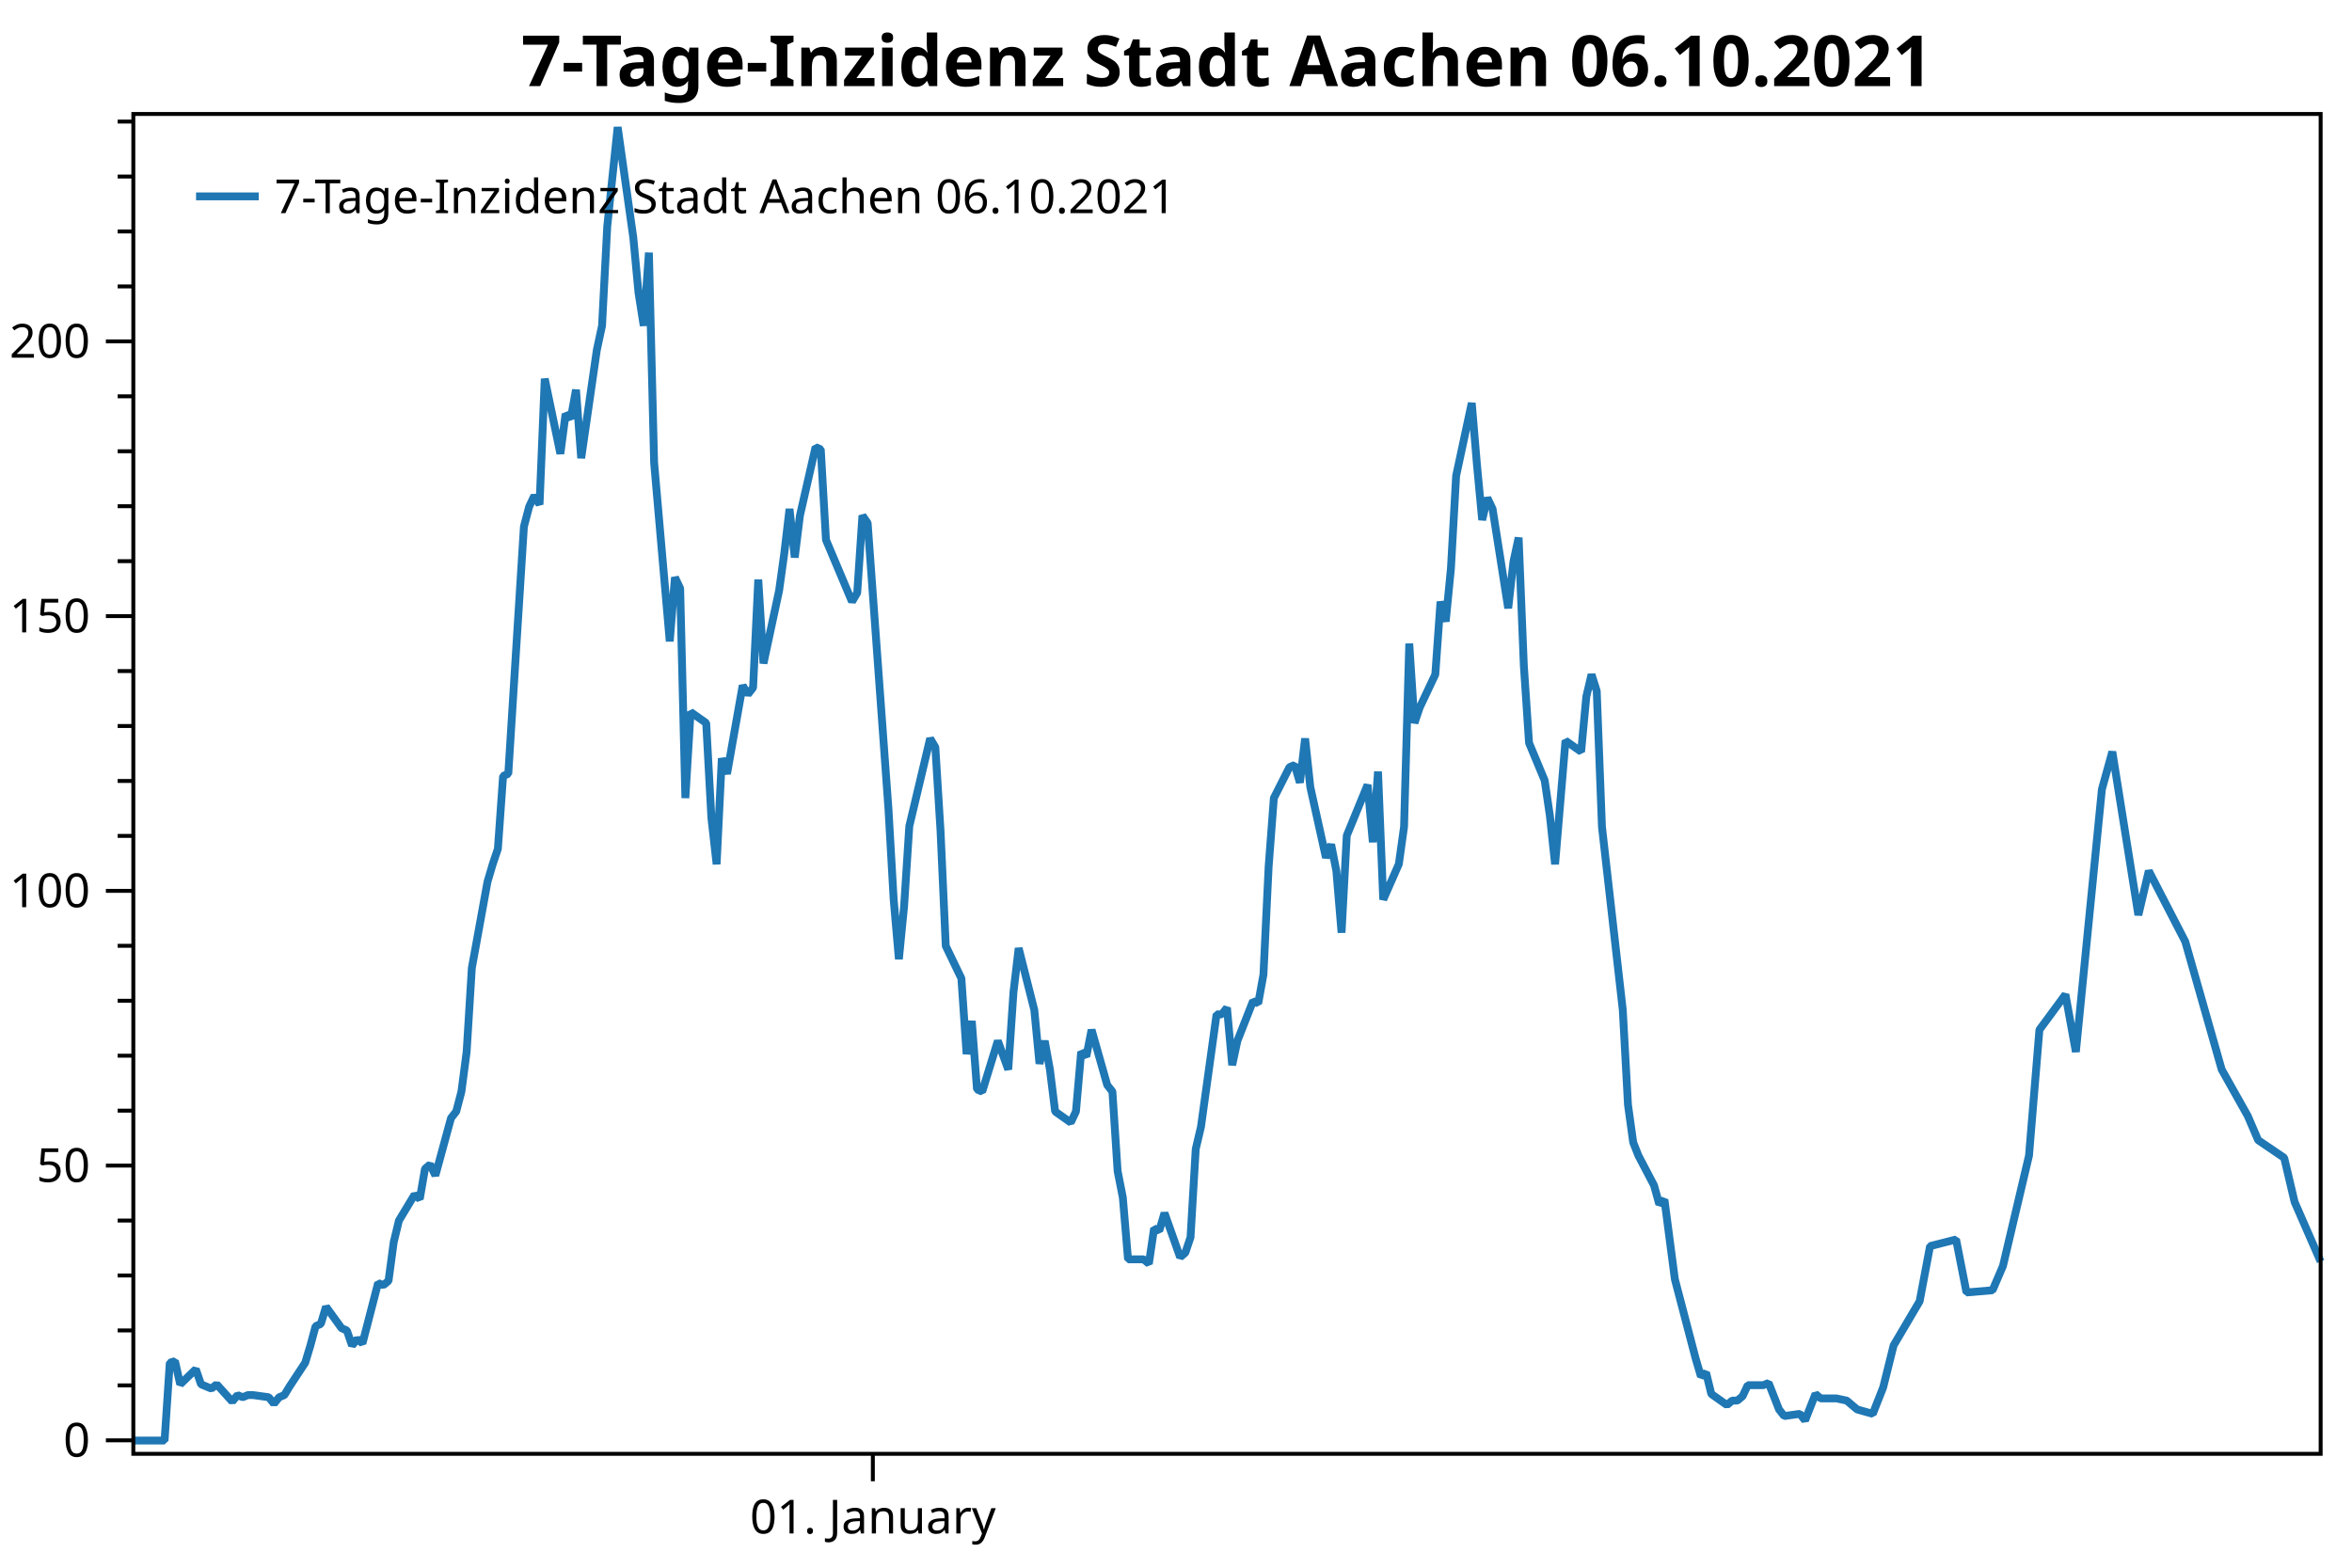
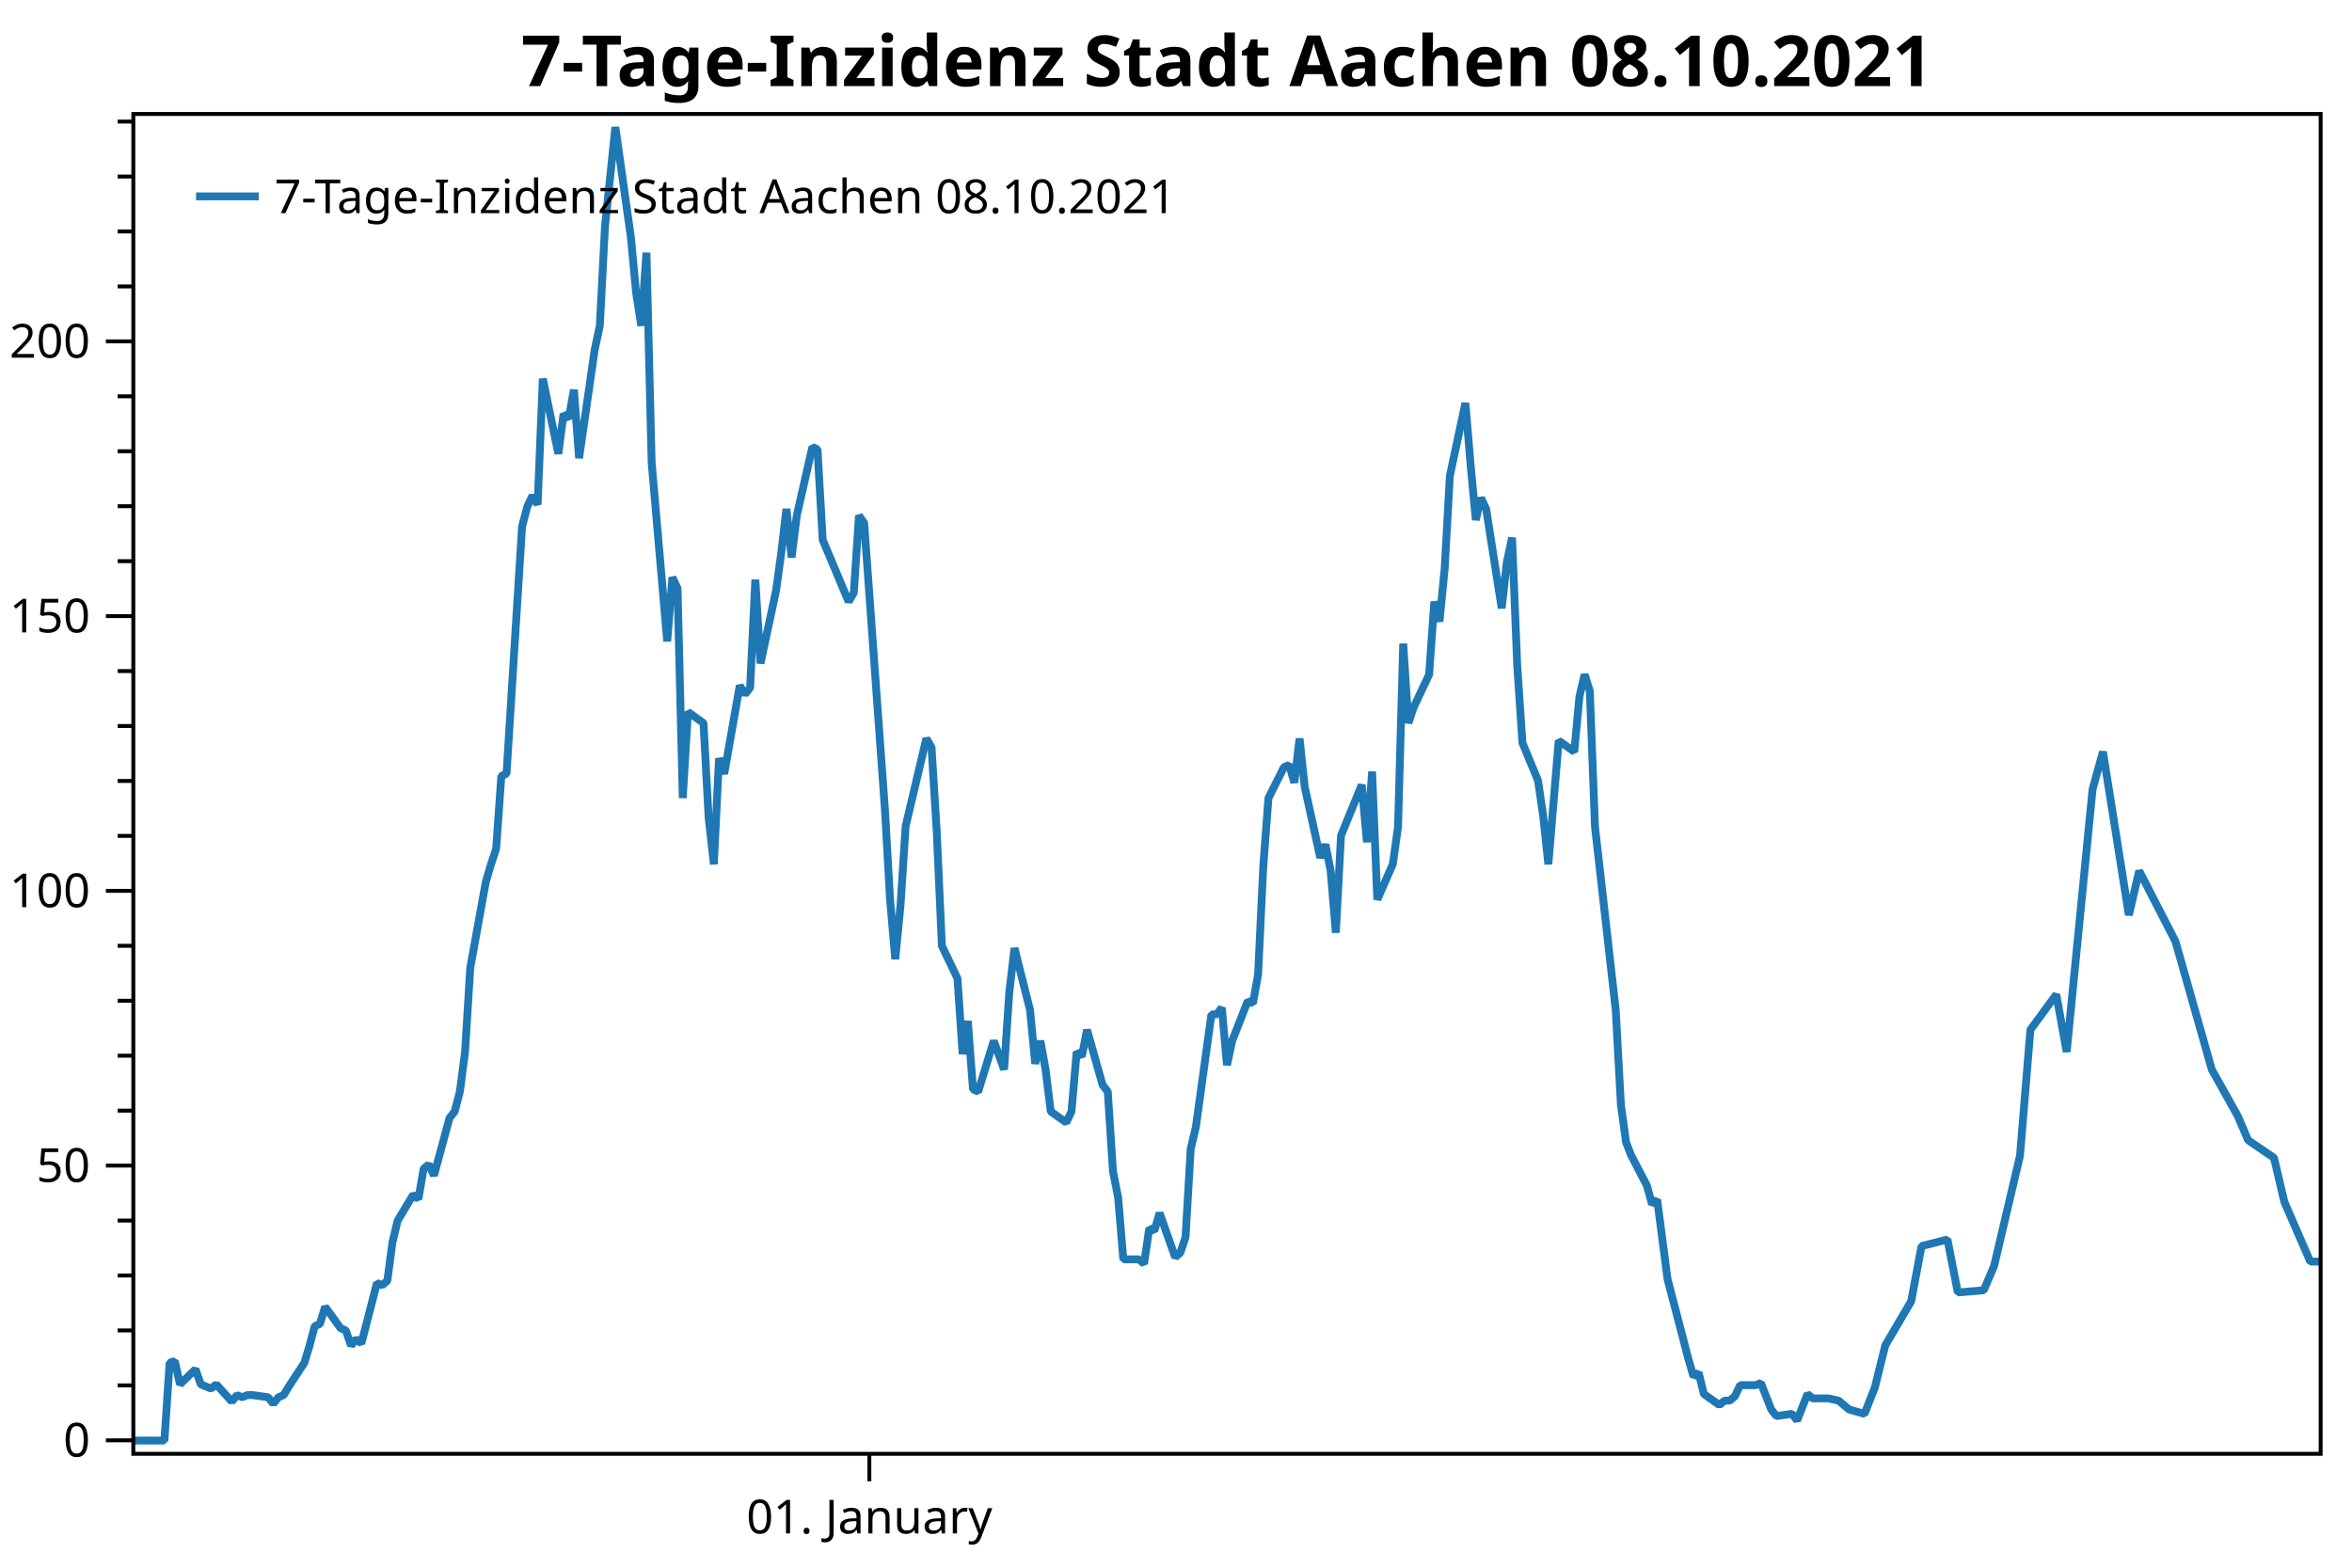
<svg xmlns="http://www.w3.org/2000/svg" width="600" height="400" version="1.1">
  <rect x="0" y="0" width="600" height="400" style="fill:rgb(255,255,255);stroke:none;" />
  <polyline points="34.012,353.485 30.012,353.485" style="fill:none;stroke:black;stroke-width:1" />
  <polyline points="34.012,339.465 30.012,339.465" style="fill:none;stroke:black;stroke-width:1" />
  <polyline points="34.012,325.445 30.012,325.445" style="fill:none;stroke:black;stroke-width:1" />
  <polyline points="34.012,311.425 30.012,311.425" style="fill:none;stroke:black;stroke-width:1" />
  <polyline points="34.012,283.384 30.012,283.384" style="fill:none;stroke:black;stroke-width:1" />
  <polyline points="34.012,269.364 30.012,269.364" style="fill:none;stroke:black;stroke-width:1" />
  <polyline points="34.012,255.344 30.012,255.344" style="fill:none;stroke:black;stroke-width:1" />
  <polyline points="34.012,241.324 30.012,241.324" style="fill:none;stroke:black;stroke-width:1" />
  <polyline points="34.012,213.283 30.012,213.283" style="fill:none;stroke:black;stroke-width:1" />
  <polyline points="34.012,199.263 30.012,199.263" style="fill:none;stroke:black;stroke-width:1" />
  <polyline points="34.012,185.243 30.012,185.243" style="fill:none;stroke:black;stroke-width:1" />
  <polyline points="34.012,171.223 30.012,171.223" style="fill:none;stroke:black;stroke-width:1" />
  <polyline points="34.012,143.182 30.012,143.182" style="fill:none;stroke:black;stroke-width:1" />
  <polyline points="34.012,129.162 30.012,129.162" style="fill:none;stroke:black;stroke-width:1" />
  <polyline points="34.012,115.142 30.012,115.142" style="fill:none;stroke:black;stroke-width:1" />
  <polyline points="34.012,101.122 30.012,101.122" style="fill:none;stroke:black;stroke-width:1" />
  <polyline points="34.012,73.081 30.012,73.081" style="fill:none;stroke:black;stroke-width:1" />
  <polyline points="34.012,59.061 30.012,59.061" style="fill:none;stroke:black;stroke-width:1" />
  <polyline points="34.012,45.041 30.012,45.041" style="fill:none;stroke:black;stroke-width:1" />
  <polyline points="34.012,31.021 30.012,31.021" style="fill:none;stroke:black;stroke-width:1" />
  <text dominant-baseline="middle" text-anchor="end" transform="translate(23.012,367.5053)" font-family="Segoe UI" font-size="12" font-weight="400" fill="black">0</text>
  <text dominant-baseline="middle" text-anchor="end" transform="translate(23.012,297.4043)" font-family="Segoe UI" font-size="12" font-weight="400" fill="black">50</text>
  <text dominant-baseline="middle" text-anchor="end" transform="translate(23.012,227.3034)" font-family="Segoe UI" font-size="12" font-weight="400" fill="black">100</text>
  <text dominant-baseline="middle" text-anchor="end" transform="translate(23.012,157.2024)" font-family="Segoe UI" font-size="12" font-weight="400" fill="black">150</text>
  <text dominant-baseline="middle" text-anchor="end" transform="translate(23.012,87.1015)" font-family="Segoe UI" font-size="12" font-weight="400" fill="black">200</text>
  <polyline points="34.012,367.505 27.012,367.505" style="fill:none;stroke:black;stroke-width:1" />
  <polyline points="34.012,297.404 27.012,297.404" style="fill:none;stroke:black;stroke-width:1" />
  <polyline points="34.012,227.303 27.012,227.303" style="fill:none;stroke:black;stroke-width:1" />
  <polyline points="34.012,157.202 27.012,157.202" style="fill:none;stroke:black;stroke-width:1" />
  <polyline points="34.012,87.102 27.012,87.102" style="fill:none;stroke:black;stroke-width:1" />
-   <text dominant-baseline="hanging" text-anchor="middle" transform="translate(222.6651,381.947)" font-family="Segoe UI" font-size="12" font-weight="400" fill="black">01. January</text>
-   <polyline points="222.665,370.947 222.665,377.947" style="fill:none;stroke:black;stroke-width:1" />
-   <polyline points="34.012,367.562 36.669,367.562 40.655,367.562 41.983,367.562 43.312,347.712 44.64,347.3 45.969,353.21 49.955,349.361 51.283,353.21 52.612,353.76 53.94,354.31 55.269,353.21 59.254,357.609 60.583,355.959 61.911,356.509 63.24,355.959 64.569,355.959 68.554,356.509 69.883,358.159 71.211,356.509 72.54,355.959 73.868,353.76 77.854,347.712 79.183,343.314 80.511,338.365 81.84,337.815 83.168,333.417 87.154,338.915 88.482,339.465 89.811,343.314 91.139,341.664 92.468,342.764 96.454,327.369 97.782,327.919 99.111,326.819 100.439,316.923 101.768,311.425 105.753,304.827 107.082,305.926 108.41,298.229 109.739,297.111 111.067,299.927 115.053,285.285 116.382,283.596 117.71,278.527 119.039,268.391 120.367,246.991 124.353,225.028 125.681,220.523 127.01,216.581 128.339,197.997 129.667,197.434 133.653,134.361 134.981,129.293 136.31,126.477 137.638,128.73 138.967,96.63 142.952,115.777 144.281,105.64 145.61,106.767 146.938,99.446 148.267,116.903 152.252,89.309 153.581,83.114 154.909,57.773 157.566,32.431 161.552,60.588 162.881,74.667 164.209,83.114 165.538,64.46 166.866,118.03 170.852,163.645 172.18,147.314 173.509,150.129 174.838,203.629 176.166,181.666 180.152,184.481 181.48,208.697 182.809,220.523 184.137,193.492 185.466,197.434 189.452,174.908 190.78,177.161 192.109,175.471 193.437,147.877 194.766,169.276 198.751,150.692 200.08,141.119 201.408,129.856 202.737,142.245 204.065,131.545 208.051,114.088 209.38,114.651 210.708,137.74 217.351,153.508 218.679,151.256 220.008,131.545 221.337,133.446 226.651,206.444 227.979,229.533 229.308,244.738 230.636,231.223 231.965,210.809 237.279,188.423 238.608,190.676 239.936,212.076 241.265,241.36 245.25,249.638 246.579,268.954 247.907,260.507 249.236,277.964 250.565,278.527 254.55,265.575 257.207,272.896 258.536,253.186 259.864,241.923 263.85,257.691 265.178,271.418 266.507,265.575 267.836,272.896 269.164,283.596 273.15,286.412 274.478,283.596 275.807,268.391 277.135,269.517 278.464,262.759 282.45,276.838 283.778,278.527 285.107,298.801 286.435,305.559 287.764,321.327 291.749,321.327 293.078,322.453 294.406,313.443 295.735,314.006 297.063,309.501 301.049,320.764 302.378,319.637 303.706,315.695 305.035,293.169 306.363,287.538 310.349,258.817 311.678,258.817 313.006,257.128 314.334,271.77 315.663,265.575 319.649,255.438 320.977,256.002 322.306,248.681 323.634,221.086 324.963,203.629 328.949,195.744 330.277,195.181 331.606,199.686 332.934,188.423 334.263,200.813 338.248,218.834 339.577,215.455 340.905,222.213 342.234,237.981 343.562,213.202 348.877,200.25 350.205,214.892 351.534,196.871 352.862,229.533 356.848,220.467 358.176,210.95 359.505,164.208 360.834,184.481 362.162,180.539 366.148,172.092 367.476,153.508 368.805,158.577 370.133,145.061 371.462,121.409 375.447,102.825 376.776,118.593 378.105,132.672 379.433,127.04 380.762,129.856 384.747,155.198 386.076,143.371 387.404,137.177 388.733,169.839 390.062,189.55 394.047,199.123 395.376,208.134 396.704,220.523 399.361,188.987 403.347,191.802 404.675,177.724 406.004,172.092 407.332,176.316 408.661,210.95 413.975,257.691 415.304,281.906 416.632,291.48 417.961,294.859 421.947,302.461 423.275,307.248 424.604,306.122 427.261,326.395 431.246,341.6 432.575,346.669 433.903,351.174 435.232,350.259 436.56,355.679 440.546,358.495 441.875,357.369 443.203,357.369 444.532,356.242 445.86,353.426 449.846,353.426 451.175,352.863 452.503,356.242 453.832,359.621 455.16,361.311 459.146,360.748 460.474,362.437 461.803,359.058 463.131,355.679 464.46,356.805 468.445,356.805 471.103,357.369 473.76,359.621 477.745,360.748 480.402,353.99 483.06,343.29 489.702,332.027 492.359,317.948 499.002,316.259 501.659,329.774 508.302,329.211 510.959,323.016 517.602,294.859 520.259,262.759 526.901,253.749 529.558,268.391 536.201,201.376 538.858,191.802 545.501,233.476 548.158,222.213 557.458,240.233 566.758,272.896 573.4,284.722 576.058,290.917 582.7,295.422 585.357,306.685 592,321.89" style="fill:none;stroke:rgb(31,119,180);stroke-width:2;stroke-linejoin:bevel" />
-   <text dominant-baseline="hanging" text-anchor="middle" transform="translate(313.006,8)" font-family="Segoe UI" font-size="18" font-weight="700" fill="black">7-Tage-Inzidenz Stadt Aachen 06.10.2021</text>
+   <text dominant-baseline="hanging" text-anchor="middle" transform="translate(221.771,381.947)" font-family="Segoe UI" font-size="12" font-weight="400" fill="black">01. January</text>
+   <polyline points="221.771,370.947 221.771,377.947" style="fill:none;stroke:black;stroke-width:1" />
+   <polyline points="34.012,367.562 36.657,367.562 40.623,367.562 41.946,367.562 43.268,347.712 44.59,347.3 45.912,353.21 49.879,349.361 51.201,353.21 52.523,353.76 53.846,354.31 55.168,353.21 59.135,357.609 60.457,355.959 61.779,356.509 63.101,355.959 64.424,355.959 68.39,356.509 69.713,358.159 71.035,356.509 72.357,355.959 73.679,353.76 77.646,347.712 78.968,343.314 80.291,338.365 81.613,337.815 82.935,333.417 86.902,338.915 88.224,339.465 89.546,343.314 90.869,341.664 92.191,342.764 96.158,327.369 97.48,327.919 98.802,326.819 100.124,316.923 101.447,311.425 105.413,304.827 106.736,305.926 108.058,298.229 109.38,297.111 110.702,299.927 114.669,285.285 115.991,283.596 117.314,278.527 118.636,268.391 119.958,246.991 123.925,225.028 125.247,220.523 126.569,216.581 127.891,197.997 129.214,197.434 133.18,134.361 134.503,129.293 135.825,126.477 137.147,128.73 138.47,96.63 142.436,115.777 143.758,105.64 145.081,106.767 146.403,99.446 147.725,116.903 151.692,89.309 153.014,83.114 154.336,57.773 156.981,32.431 160.948,60.588 162.27,74.667 163.592,83.114 164.914,64.46 166.237,118.03 170.203,163.645 171.526,147.314 172.848,150.129 174.17,203.629 175.492,181.666 179.459,184.481 180.781,208.697 182.104,220.523 183.426,193.492 184.748,197.434 188.715,174.908 190.037,177.161 191.359,175.471 192.682,147.877 194.004,169.276 197.971,150.692 199.293,141.119 200.615,129.856 201.937,142.245 203.26,131.545 207.226,114.088 208.548,114.651 209.871,137.74 216.482,153.508 217.804,151.256 219.126,131.545 220.449,133.446 225.738,206.444 227.06,229.533 228.382,244.738 229.704,231.223 231.027,210.809 236.316,188.423 237.638,190.676 238.96,212.076 240.282,241.36 244.249,249.638 245.571,268.954 246.894,260.507 248.216,277.964 249.538,278.527 253.505,265.575 256.149,272.896 257.472,253.186 258.794,241.923 262.761,257.691 264.083,271.418 265.405,265.575 266.727,272.896 268.05,283.596 272.016,286.412 273.339,283.596 274.661,268.391 275.983,269.517 277.305,262.759 281.272,276.838 282.594,278.527 283.917,298.801 285.239,305.559 286.561,321.327 290.528,321.327 291.85,322.453 293.172,313.443 294.495,314.006 295.817,309.501 299.784,320.764 301.106,319.637 302.428,315.695 303.75,293.169 305.072,287.538 309.039,258.817 310.361,258.817 311.684,257.128 313.006,271.77 314.328,265.575 318.295,255.438 319.617,256.002 320.94,248.681 322.262,221.086 323.584,203.629 327.551,195.744 328.873,195.181 330.195,199.686 331.517,188.423 332.84,200.813 336.806,218.834 338.129,215.455 339.451,222.213 340.773,237.981 342.095,213.202 347.384,200.25 348.707,214.892 350.029,196.871 351.351,229.533 355.318,220.467 356.64,210.95 357.962,164.208 359.285,184.481 360.607,180.539 364.574,172.092 365.896,153.508 367.218,158.577 368.54,145.061 369.863,121.409 373.829,102.825 375.152,118.593 376.474,132.672 377.796,127.04 379.118,129.856 383.085,155.198 384.407,143.371 385.73,137.177 387.052,169.839 388.374,189.55 392.341,199.123 393.663,208.134 394.985,220.523 397.63,188.987 401.596,191.802 402.919,177.724 404.241,172.092 405.563,176.316 406.885,210.95 412.175,257.691 413.497,281.906 414.819,291.48 416.141,294.859 420.108,302.461 421.43,307.248 422.752,306.122 425.397,326.395 429.364,341.6 430.686,346.669 432.008,351.174 433.33,350.259 434.653,355.679 438.619,358.495 439.942,357.369 441.264,357.369 442.586,356.242 443.908,353.426 447.875,353.426 449.197,352.863 450.52,356.242 451.842,359.621 453.164,361.311 457.131,360.748 458.453,362.437 459.775,359.058 461.098,355.679 462.42,356.805 466.387,356.805 469.031,357.369 471.676,359.621 475.642,360.748 478.287,353.99 480.931,343.29 487.543,332.027 490.187,317.948 496.798,316.259 499.443,329.774 506.054,329.211 508.699,323.016 515.31,294.859 517.954,262.759 524.565,253.749 527.21,268.391 533.821,201.376 536.466,191.802 543.077,233.476 545.721,222.213 554.977,240.233 564.233,272.896 570.844,284.722 573.489,290.917 580.1,295.422 582.744,306.685 589.356,321.89 592,321.89" style="fill:none;stroke:rgb(31,119,180);stroke-width:2;stroke-linejoin:bevel" />
+   <text dominant-baseline="hanging" text-anchor="middle" transform="translate(313.006,8)" font-family="Segoe UI" font-size="18" font-weight="700" fill="black">7-Tage-Inzidenz Stadt Aachen 08.10.2021</text>
  <polygon points="34.012,29.079 592,29.079 592,370.947 34.012,370.947" style="fill:none;stroke:black;stroke-width:1" />
  <polygon points="42.012,37.08 247.014,37.08 247.014,63.133 42.012,63.133" style="fill:none;stroke:none;" />
-   <text dominant-baseline="hanging" text-anchor="start" transform="translate(70.012,45.0795)" font-family="Segoe UI" font-size="12" font-weight="400" fill="black">7-Tage-Inzidenz Stadt Aachen 06.10.2021</text>
+   <text dominant-baseline="hanging" text-anchor="start" transform="translate(70.012,45.0795)" font-family="Segoe UI" font-size="12" font-weight="400" fill="black">7-Tage-Inzidenz Stadt Aachen 08.10.2021</text>
  <polyline points="50.012,50.106 66.012,50.106" style="fill:none;stroke:rgb(31,119,180);stroke-width:2" />
</svg>
